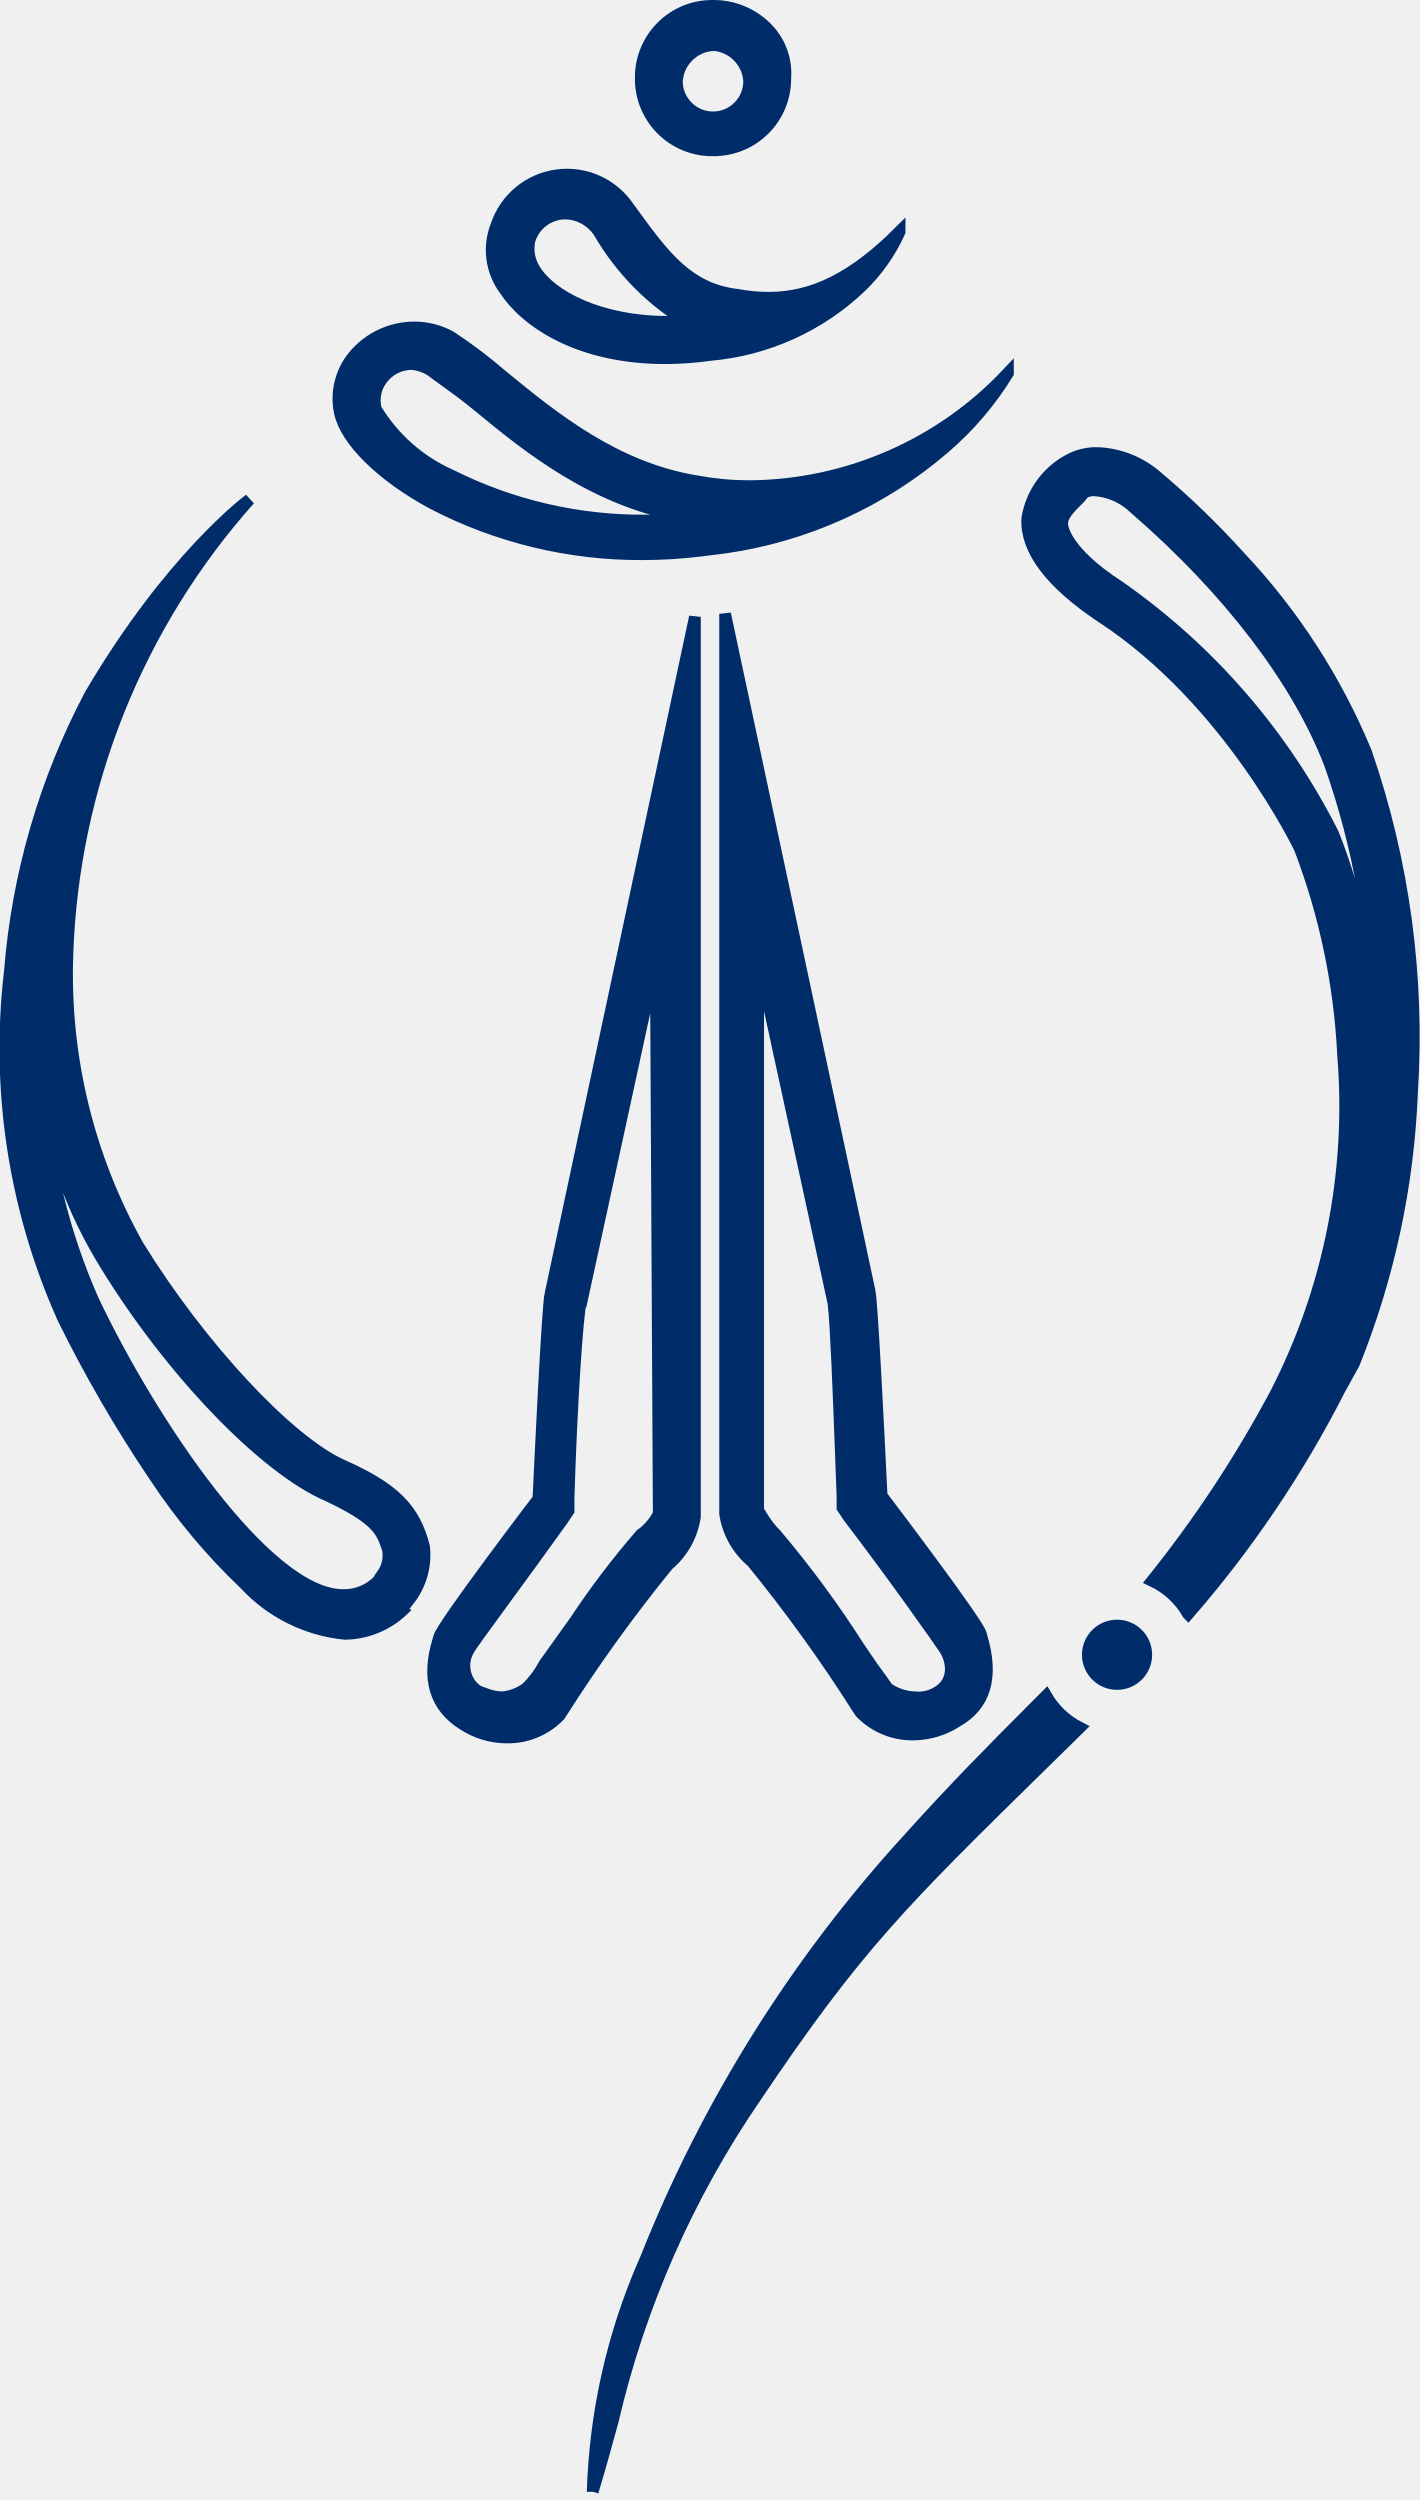
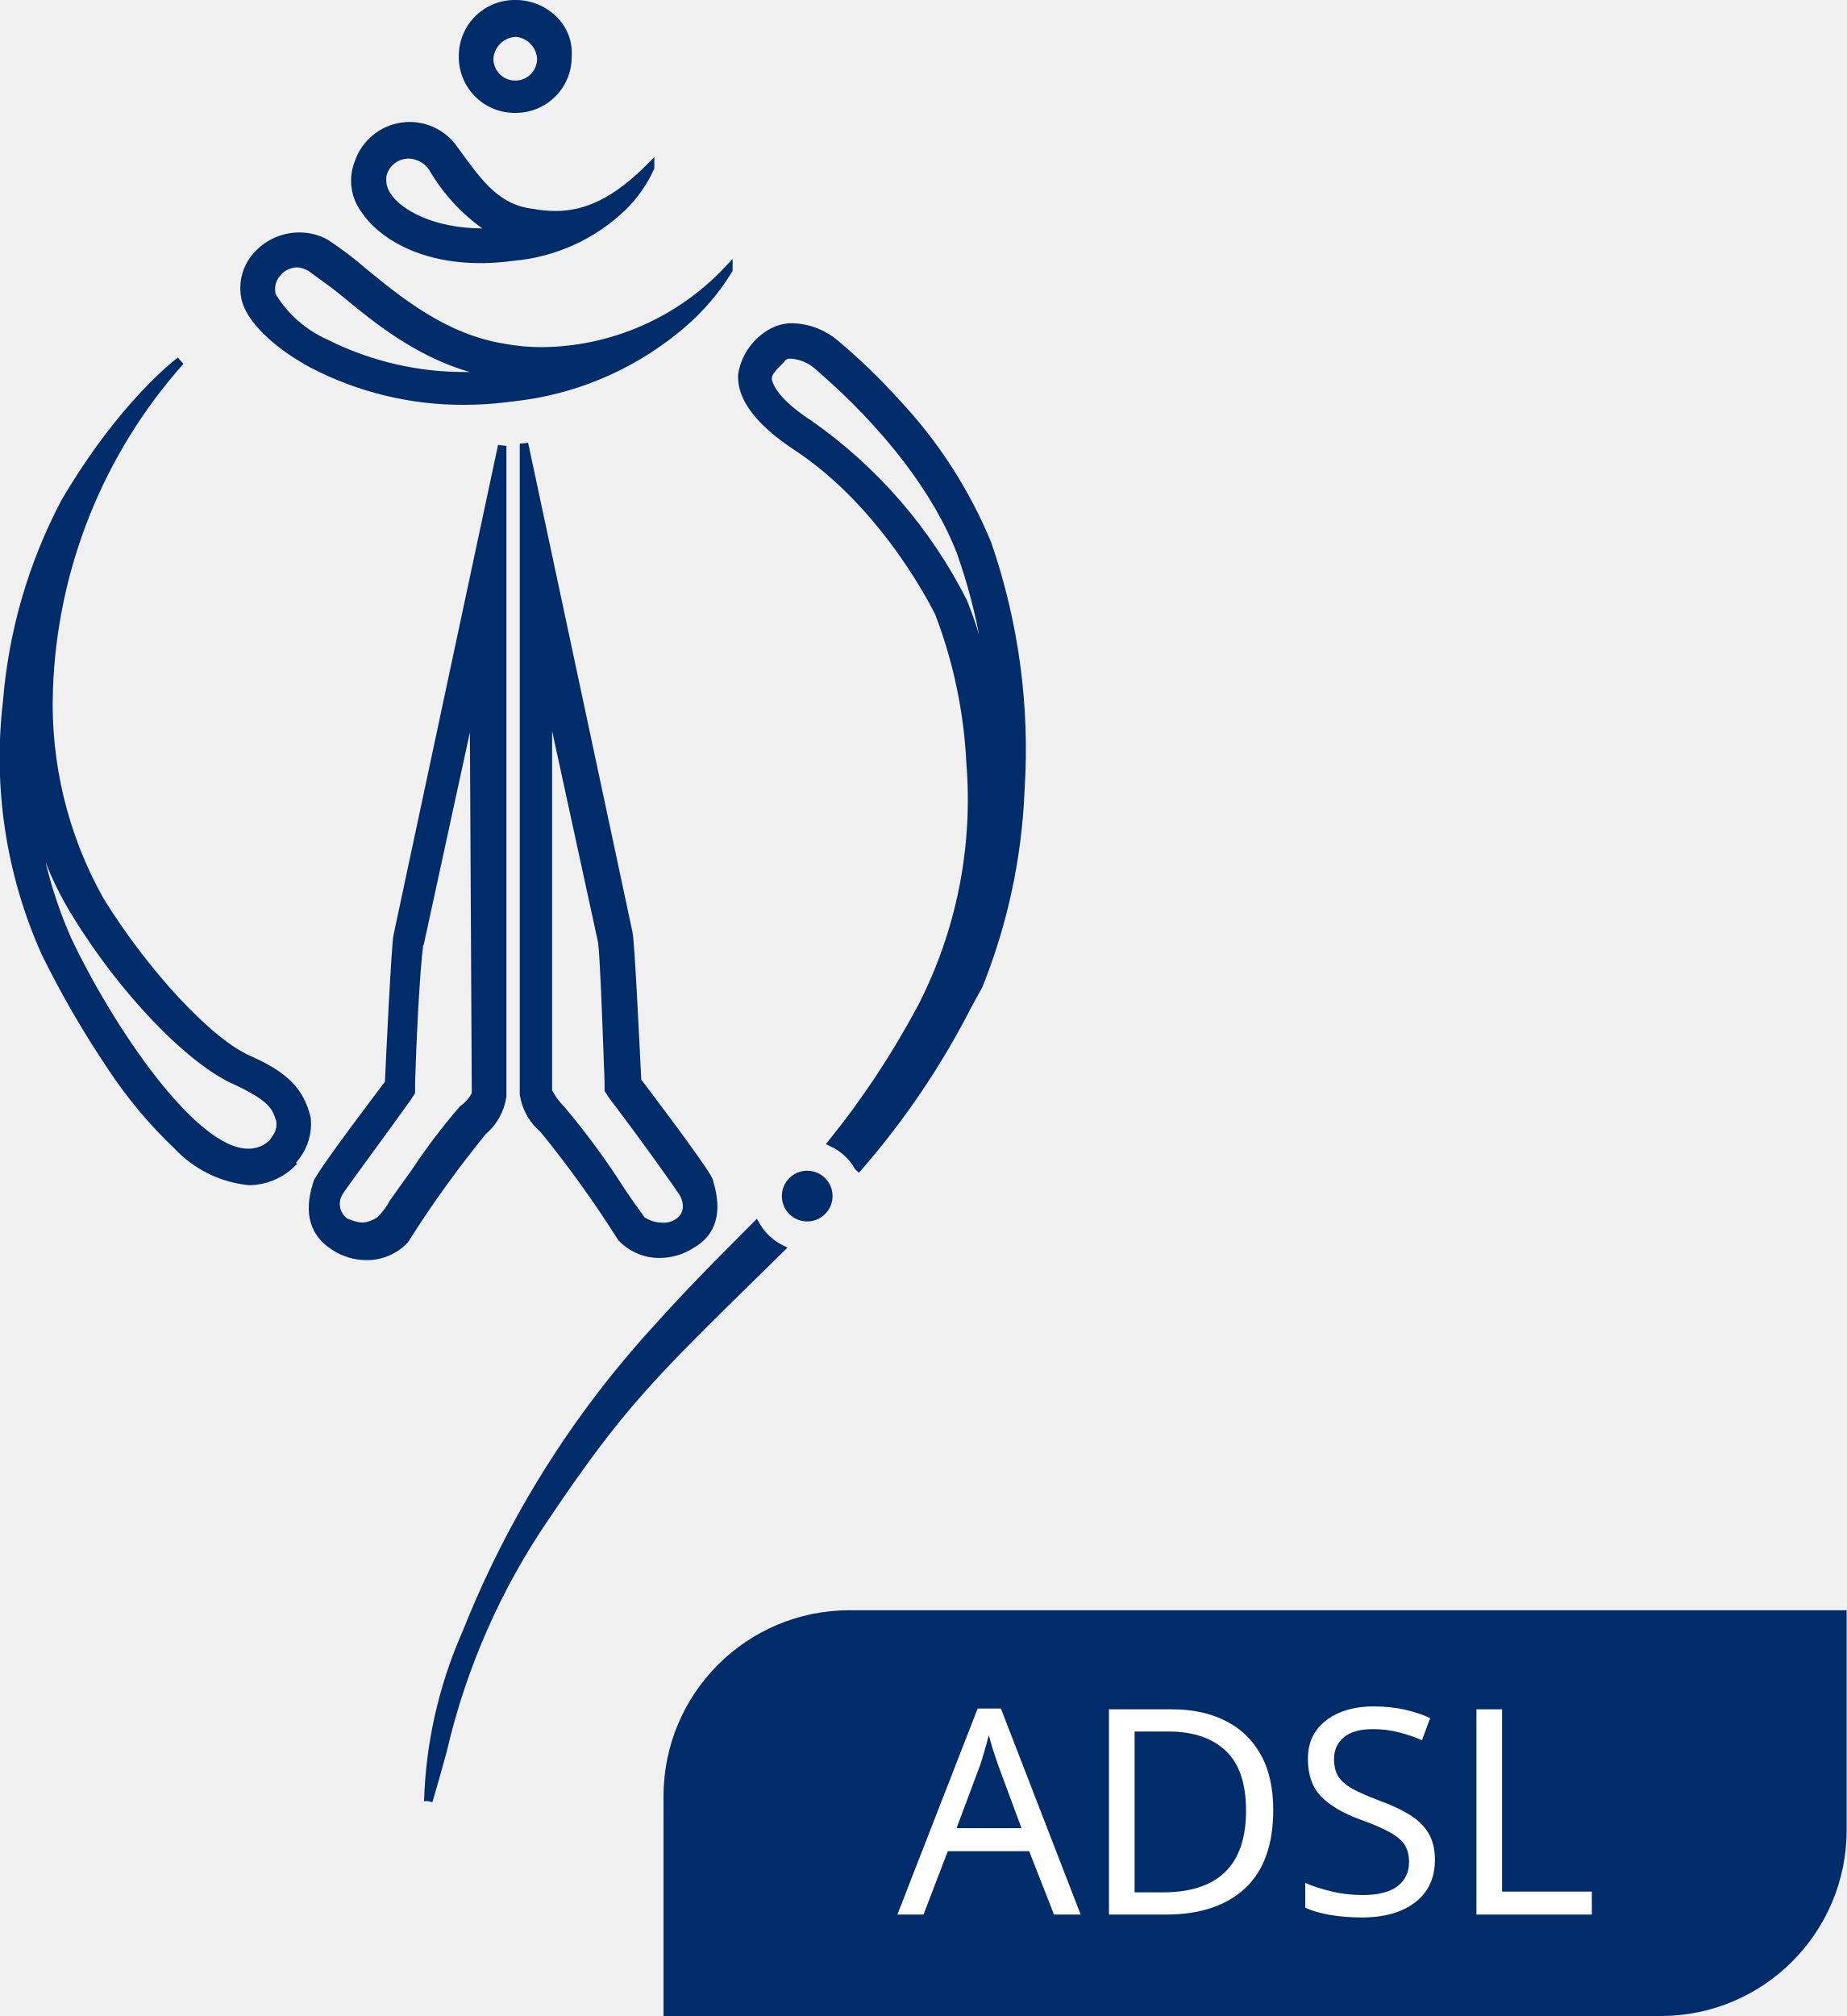
- <svg xmlns="http://www.w3.org/2000/svg" viewBox="0 0 60.69 106.888">
+ <svg xmlns="http://www.w3.org/2000/svg" viewBox="0 0 109.259 119.25">
  <defs>
-     <style>
-       .cls-1, .cls-2 {
-         fill: #002d6a;
-       }
- 
-       .cls-1 {
-         stroke: #002d6a;
-         stroke-width: 0.5px;
-       }
-     </style>
+     <style>.a,.c{fill:#002d6a;}.b{fill:#fff;font-size:17px;font-family:Chivo-Regular, Chivo;}.c{stroke:#002d6a;stroke-width:0.5px;}</style>
  </defs>
-   <g id="Group_1229" data-name="Group 1229" transform="translate(7263.26 3927.25)">
-     <path id="Subtraction_7" data-name="Subtraction 7" class="cls-1" d="M25.08,106.286h0a26.547,26.547,0,0,1,2.187-9.772l.1-.229A58.628,58.628,0,0,1,38.59,78.368c1.95-2.175,3.68-3.912,5.207-5.444l.033-.033.638-.64a3.5,3.5,0,0,0,1.439,1.366l-.368.362-.053.052-.995.976-.018.017c-6.213,6.092-8.088,7.931-12.446,14.411a40.839,40.839,0,0,0-6.093,13.844c-.287,1.047-.549,2-.854,3.006ZM21.392,74.038a3.46,3.46,0,0,1-1.848-.559c-1.212-.758-1.57-1.972-1.063-3.61a.747.747,0,0,0,.034-.122c.128-.515,4.205-5.866,4.246-5.919V63.8c.04-.854.391-8.354.514-8.722l6.177-28.954V64.6A3.329,3.329,0,0,1,28.3,66.659a65.542,65.542,0,0,0-4.558,6.322l-.074.112A3.064,3.064,0,0,1,21.392,74.038Zm3.172-18.575c-.122.485-.383,3.985-.515,8.365v.515l-.257.386c-.875,1.224-1.748,2.42-2.5,3.445-.826,1.131-1.423,1.948-1.493,2.088a1.316,1.316,0,0,0,.386,1.8l.158.055.069.024a2.237,2.237,0,0,0,.8.178,2.047,2.047,0,0,0,1.028-.385,4.094,4.094,0,0,0,.774-1.031c.43-.595.841-1.176,1.3-1.82l.018-.025a35.983,35.983,0,0,1,2.8-3.689,2.407,2.407,0,0,0,.772-.9L27.78,40.793l-3.217,14.8ZM38.8,73.909a3.065,3.065,0,0,1-2.272-.945l-.075-.112A65.552,65.552,0,0,0,31.9,66.53a3.327,3.327,0,0,1-1.158-2.059V25.994l6.177,28.954c.107.429.391,6.173.509,8.622v.011l.006.117.008.011c.168.221,4.112,5.408,4.238,5.908a.843.843,0,0,0,.032.125c.509,1.711.152,2.925-1.061,3.607A3.459,3.459,0,0,1,38.8,73.909ZM32.156,40.664h0l0,8.749V64.342a1.177,1.177,0,0,1,.142.21,3.907,3.907,0,0,0,.63.82A44.465,44.465,0,0,1,36.478,70.2l.013.018c.183.268.368.54.555.813.32.427.553.767.638.893l.005.008a2.153,2.153,0,0,0,1.158.386,1.546,1.546,0,0,0,1.03-.257,1.1,1.1,0,0,0,.515-.949,1.623,1.623,0,0,0-.257-.852c-.283-.423-2.1-3.015-4.118-5.662l-.257-.386V63.7c-.02-.5-.04-1.019-.059-1.533v-.038c-.107-2.848-.218-5.793-.326-6.664l-3.217-14.8ZM14.493,69.606h0a6.721,6.721,0,0,1-4.268-2.11,26.552,26.552,0,0,1-3.88-4.64,57.307,57.307,0,0,1-3.911-6.75A28.217,28.217,0,0,1,.161,41.292,30.542,30.542,0,0,1,3.588,29.469c3.446-5.872,6.787-8.341,6.82-8.365A30.807,30.807,0,0,0,2.623,40.535,23.69,23.69,0,0,0,5.647,53.018c2.672,4.326,6.434,8.365,8.751,9.393,2.191.975,3.068,1.851,3.475,3.475a3.131,3.131,0,0,1-.733,2.379l-.007.01c-.124.173-.2.278-.161.314A3.667,3.667,0,0,1,14.493,69.606ZM1.529,46.456h0a26.447,26.447,0,0,0,2.19,8.877C6.2,60.571,11.149,67.946,14.4,67.946a2.039,2.039,0,0,0,1.544-.644.425.425,0,0,1,.088-.162,1.432,1.432,0,0,0,.3-1.125l-.017-.051c-.243-.731-.419-1.259-2.557-2.265-2.723-1.167-6.727-5.334-9.522-9.908a19.588,19.588,0,0,1-2.7-7.334Zm49.01,22.305h0A3.494,3.494,0,0,0,49,67.337a51.314,51.314,0,0,0,5.288-8.014,26.891,26.891,0,0,0,2.878-14.445,28.675,28.675,0,0,0-1.85-8.847c-.03-.063-3.04-6.358-8.492-9.909-2.162-1.441-3.227-2.851-3.165-4.19a3.462,3.462,0,0,1,1.75-2.5,2.452,2.452,0,0,1,1.258-.313,4.1,4.1,0,0,1,2.473.957,36.177,36.177,0,0,1,3.587,3.459,27.52,27.52,0,0,1,5.422,8.381,37.266,37.266,0,0,1,1.962,14.557,34.768,34.768,0,0,1-2.477,11.566c-.236.424-.459.831-.647,1.174l0,.005a47.562,47.562,0,0,1-6.446,9.545Zm-3.97-48.043a.757.757,0,0,0-.515.129,1.728,1.728,0,0,1-.284.327l-.007.007c-.272.271-.61.608-.61.953,0,.115.069,1.165,2.445,2.7a28.55,28.55,0,0,1,9.124,10.528l.012.023a26.26,26.26,0,0,1,1.8,8.107,33.9,33.9,0,0,0-1.93-11.066c-1.368-3.572-4.32-7.446-8.313-10.908l-.037-.032c-.072-.063-.124-.108-.143-.127A2.653,2.653,0,0,0,46.569,20.718ZM27.208,23.446a19.244,19.244,0,0,1-8.974-2.17c-2.169-1.168-3.725-2.7-3.965-3.9a2.862,2.862,0,0,1,.6-2.413,3.371,3.371,0,0,1,2.584-1.214,3.206,3.206,0,0,1,1.573.409,21.5,21.5,0,0,1,2.184,1.655c2.155,1.766,4.837,3.964,8.367,4.522a12.176,12.176,0,0,0,2.208.2A15.305,15.305,0,0,0,42.835,15.7s0,0,0,.007A13.435,13.435,0,0,1,40.117,18.9a18.376,18.376,0,0,1-9.377,4.262l-1.03.129A20.65,20.65,0,0,1,27.208,23.446Zm-9.85-8.132a1.588,1.588,0,0,0-1.287.643,1.489,1.489,0,0,0-.257,1.287,7.114,7.114,0,0,0,3.217,2.831,18.265,18.265,0,0,0,8.364,1.93,9.177,9.177,0,0,0,1.93-.129H29.2c-4.011-.647-6.9-3.025-9.008-4.761-.547-.456-1.115-.862-1.529-1.159l-.088-.063c-.161-.115-.311-.223-.441-.322A1.84,1.84,0,0,0,17.357,15.314Zm10.822-.249c-3.633,0-5.922-1.508-6.853-2.92a2.857,2.857,0,0,1-.367-2.75,3.182,3.182,0,0,1,5.662-.772l.117.16.079.109c1.314,1.8,2.352,3.217,4.437,3.462a7.691,7.691,0,0,0,1.349.127c1.916,0,3.643-.872,5.6-2.829l0,.009A7.625,7.625,0,0,1,36.562,12,10.693,10.693,0,0,1,30.1,14.927,13.854,13.854,0,0,1,28.18,15.064ZM23.92,8.879a1.608,1.608,0,0,0-1.544,1.158,1.675,1.675,0,0,0,.257,1.286c.658,1.054,2.71,2.188,5.662,2.188a2.525,2.525,0,0,1,1.03.129,10.874,10.874,0,0,1-3.989-3.989A1.773,1.773,0,0,0,23.92,8.879Zm6.305-2.7a3.056,3.056,0,0,1-3.089-3.088A3.056,3.056,0,0,1,30.226,0a3.2,3.2,0,0,1,2.347,1,2.745,2.745,0,0,1,.742,2.09A3.056,3.056,0,0,1,30.226,6.177Zm0-4.5a1.649,1.649,0,0,0-1.544,1.544,1.544,1.544,0,0,0,3.089,0A1.649,1.649,0,0,0,30.226,1.673Z" transform="translate(-7263 -3927)" />
-     <circle id="Ellipse_25" data-name="Ellipse 25" class="cls-2" cx="1.5" cy="1.5" r="1.5" transform="translate(-7217 -3858)" />
+   <g transform="translate(-1583.741 -639.75)">
+     <path class="a" d="M11,0H70a0,0,0,0,1,0,0V13A11,11,0,0,1,59,24H0a0,0,0,0,1,0,0V11A11,11,0,0,1,11,0Z" transform="translate(1623 735)" />
+     <text class="b" transform="translate(1658 753)">
+       <tspan x="-21.165" y="0">ADSL</tspan>
+     </text>
+     <g transform="translate(8847.001 4567)">
+       <path class="c" d="M25.08,106.286h0a26.547,26.547,0,0,1,2.187-9.772l.1-.229A58.628,58.628,0,0,1,38.59,78.368c1.95-2.175,3.68-3.912,5.207-5.444l.033-.033.638-.64a3.5,3.5,0,0,0,1.439,1.366l-.368.362-.053.052-.995.976-.018.017c-6.213,6.092-8.088,7.931-12.446,14.411a40.839,40.839,0,0,0-6.093,13.844c-.287,1.047-.549,2-.854,3.006ZM21.392,74.038a3.46,3.46,0,0,1-1.848-.559c-1.212-.758-1.57-1.972-1.063-3.61a.747.747,0,0,0,.034-.122c.128-.515,4.205-5.866,4.246-5.919V63.8c.04-.854.391-8.354.514-8.722l6.177-28.954V64.6A3.329,3.329,0,0,1,28.3,66.659a65.542,65.542,0,0,0-4.558,6.322l-.074.112A3.064,3.064,0,0,1,21.392,74.038Zm3.172-18.575c-.122.485-.383,3.985-.515,8.365v.515l-.257.386c-.875,1.224-1.748,2.42-2.5,3.445-.826,1.131-1.423,1.948-1.493,2.088a1.316,1.316,0,0,0,.386,1.8l.158.055.069.024a2.237,2.237,0,0,0,.8.178,2.047,2.047,0,0,0,1.028-.385,4.094,4.094,0,0,0,.774-1.031c.43-.595.841-1.176,1.3-1.82l.018-.025a35.983,35.983,0,0,1,2.8-3.689,2.407,2.407,0,0,0,.772-.9L27.78,40.793l-3.217,14.8ZM38.8,73.909a3.065,3.065,0,0,1-2.272-.945l-.075-.112A65.552,65.552,0,0,0,31.9,66.53a3.327,3.327,0,0,1-1.158-2.059V25.994l6.177,28.954c.107.429.391,6.173.509,8.622v.011l.006.117.008.011c.168.221,4.112,5.408,4.238,5.908a.843.843,0,0,0,.032.125c.509,1.711.152,2.925-1.061,3.607A3.459,3.459,0,0,1,38.8,73.909ZM32.156,40.664h0l0,8.749V64.342a1.177,1.177,0,0,1,.142.21,3.907,3.907,0,0,0,.63.82A44.465,44.465,0,0,1,36.478,70.2l.013.018c.183.268.368.54.555.813.32.427.553.767.638.893l.005.008a2.153,2.153,0,0,0,1.158.386,1.546,1.546,0,0,0,1.03-.257,1.1,1.1,0,0,0,.515-.949,1.623,1.623,0,0,0-.257-.852c-.283-.423-2.1-3.015-4.118-5.662l-.257-.386V63.7c-.02-.5-.04-1.019-.059-1.533v-.038c-.107-2.848-.218-5.793-.326-6.664l-3.217-14.8ZM14.493,69.606h0a6.721,6.721,0,0,1-4.268-2.11,26.552,26.552,0,0,1-3.88-4.64,57.307,57.307,0,0,1-3.911-6.75A28.217,28.217,0,0,1,.161,41.292,30.542,30.542,0,0,1,3.588,29.469c3.446-5.872,6.787-8.341,6.82-8.365A30.807,30.807,0,0,0,2.623,40.535,23.69,23.69,0,0,0,5.647,53.018c2.672,4.326,6.434,8.365,8.751,9.393,2.191.975,3.068,1.851,3.475,3.475a3.131,3.131,0,0,1-.733,2.379l-.007.01c-.124.173-.2.278-.161.314A3.667,3.667,0,0,1,14.493,69.606ZM1.529,46.456h0a26.447,26.447,0,0,0,2.19,8.877C6.2,60.571,11.149,67.946,14.4,67.946a2.039,2.039,0,0,0,1.544-.644.425.425,0,0,1,.088-.162,1.432,1.432,0,0,0,.3-1.125l-.017-.051c-.243-.731-.419-1.259-2.557-2.265-2.723-1.167-6.727-5.334-9.522-9.908a19.588,19.588,0,0,1-2.7-7.334Zm49.01,22.305h0A3.494,3.494,0,0,0,49,67.337a51.314,51.314,0,0,0,5.288-8.014,26.891,26.891,0,0,0,2.878-14.445,28.675,28.675,0,0,0-1.85-8.847c-.03-.063-3.04-6.358-8.492-9.909-2.162-1.441-3.227-2.851-3.165-4.19a3.462,3.462,0,0,1,1.75-2.5,2.452,2.452,0,0,1,1.258-.313,4.1,4.1,0,0,1,2.473.957,36.177,36.177,0,0,1,3.587,3.459,27.52,27.52,0,0,1,5.422,8.381,37.266,37.266,0,0,1,1.962,14.557,34.768,34.768,0,0,1-2.477,11.566c-.236.424-.459.831-.647,1.174l0,.005a47.562,47.562,0,0,1-6.446,9.545Zm-3.97-48.043a.757.757,0,0,0-.515.129,1.728,1.728,0,0,1-.284.327l-.007.007c-.272.271-.61.608-.61.953,0,.115.069,1.165,2.445,2.7a28.55,28.55,0,0,1,9.124,10.528l.012.023a26.26,26.26,0,0,1,1.8,8.107,33.9,33.9,0,0,0-1.93-11.066c-1.368-3.572-4.32-7.446-8.313-10.908l-.037-.032c-.072-.063-.124-.108-.143-.127A2.653,2.653,0,0,0,46.569,20.718ZM27.208,23.446a19.244,19.244,0,0,1-8.974-2.17c-2.169-1.168-3.725-2.7-3.965-3.9a2.862,2.862,0,0,1,.6-2.413,3.371,3.371,0,0,1,2.584-1.214,3.206,3.206,0,0,1,1.573.409,21.5,21.5,0,0,1,2.184,1.655c2.155,1.766,4.837,3.964,8.367,4.522a12.176,12.176,0,0,0,2.208.2A15.305,15.305,0,0,0,42.835,15.7s0,0,0,.007A13.435,13.435,0,0,1,40.117,18.9a18.376,18.376,0,0,1-9.377,4.262l-1.03.129A20.65,20.65,0,0,1,27.208,23.446Zm-9.85-8.132a1.588,1.588,0,0,0-1.287.643,1.489,1.489,0,0,0-.257,1.287,7.114,7.114,0,0,0,3.217,2.831,18.265,18.265,0,0,0,8.364,1.93,9.177,9.177,0,0,0,1.93-.129H29.2c-4.011-.647-6.9-3.025-9.008-4.761-.547-.456-1.115-.862-1.529-1.159l-.088-.063c-.161-.115-.311-.223-.441-.322A1.84,1.84,0,0,0,17.357,15.314Zm10.822-.249c-3.633,0-5.922-1.508-6.853-2.92a2.857,2.857,0,0,1-.367-2.75,3.182,3.182,0,0,1,5.662-.772l.117.16.079.109c1.314,1.8,2.352,3.217,4.437,3.462a7.691,7.691,0,0,0,1.349.127c1.916,0,3.643-.872,5.6-2.829l0,.009A7.625,7.625,0,0,1,36.562,12,10.693,10.693,0,0,1,30.1,14.927,13.854,13.854,0,0,1,28.18,15.064ZM23.92,8.879a1.608,1.608,0,0,0-1.544,1.158,1.675,1.675,0,0,0,.257,1.286c.658,1.054,2.71,2.188,5.662,2.188a2.525,2.525,0,0,1,1.03.129,10.874,10.874,0,0,1-3.989-3.989A1.773,1.773,0,0,0,23.92,8.879Zm6.305-2.7a3.056,3.056,0,0,1-3.089-3.088A3.056,3.056,0,0,1,30.226,0a3.2,3.2,0,0,1,2.347,1,2.745,2.745,0,0,1,.742,2.09A3.056,3.056,0,0,1,30.226,6.177Zm0-4.5a1.649,1.649,0,0,0-1.544,1.544,1.544,1.544,0,0,0,3.089,0A1.649,1.649,0,0,0,30.226,1.673Z" transform="translate(-7263 -3927)" />
+       <circle class="a" cx="1.5" cy="1.5" r="1.5" transform="translate(-7217 -3858)" />
+     </g>
  </g>
</svg>
